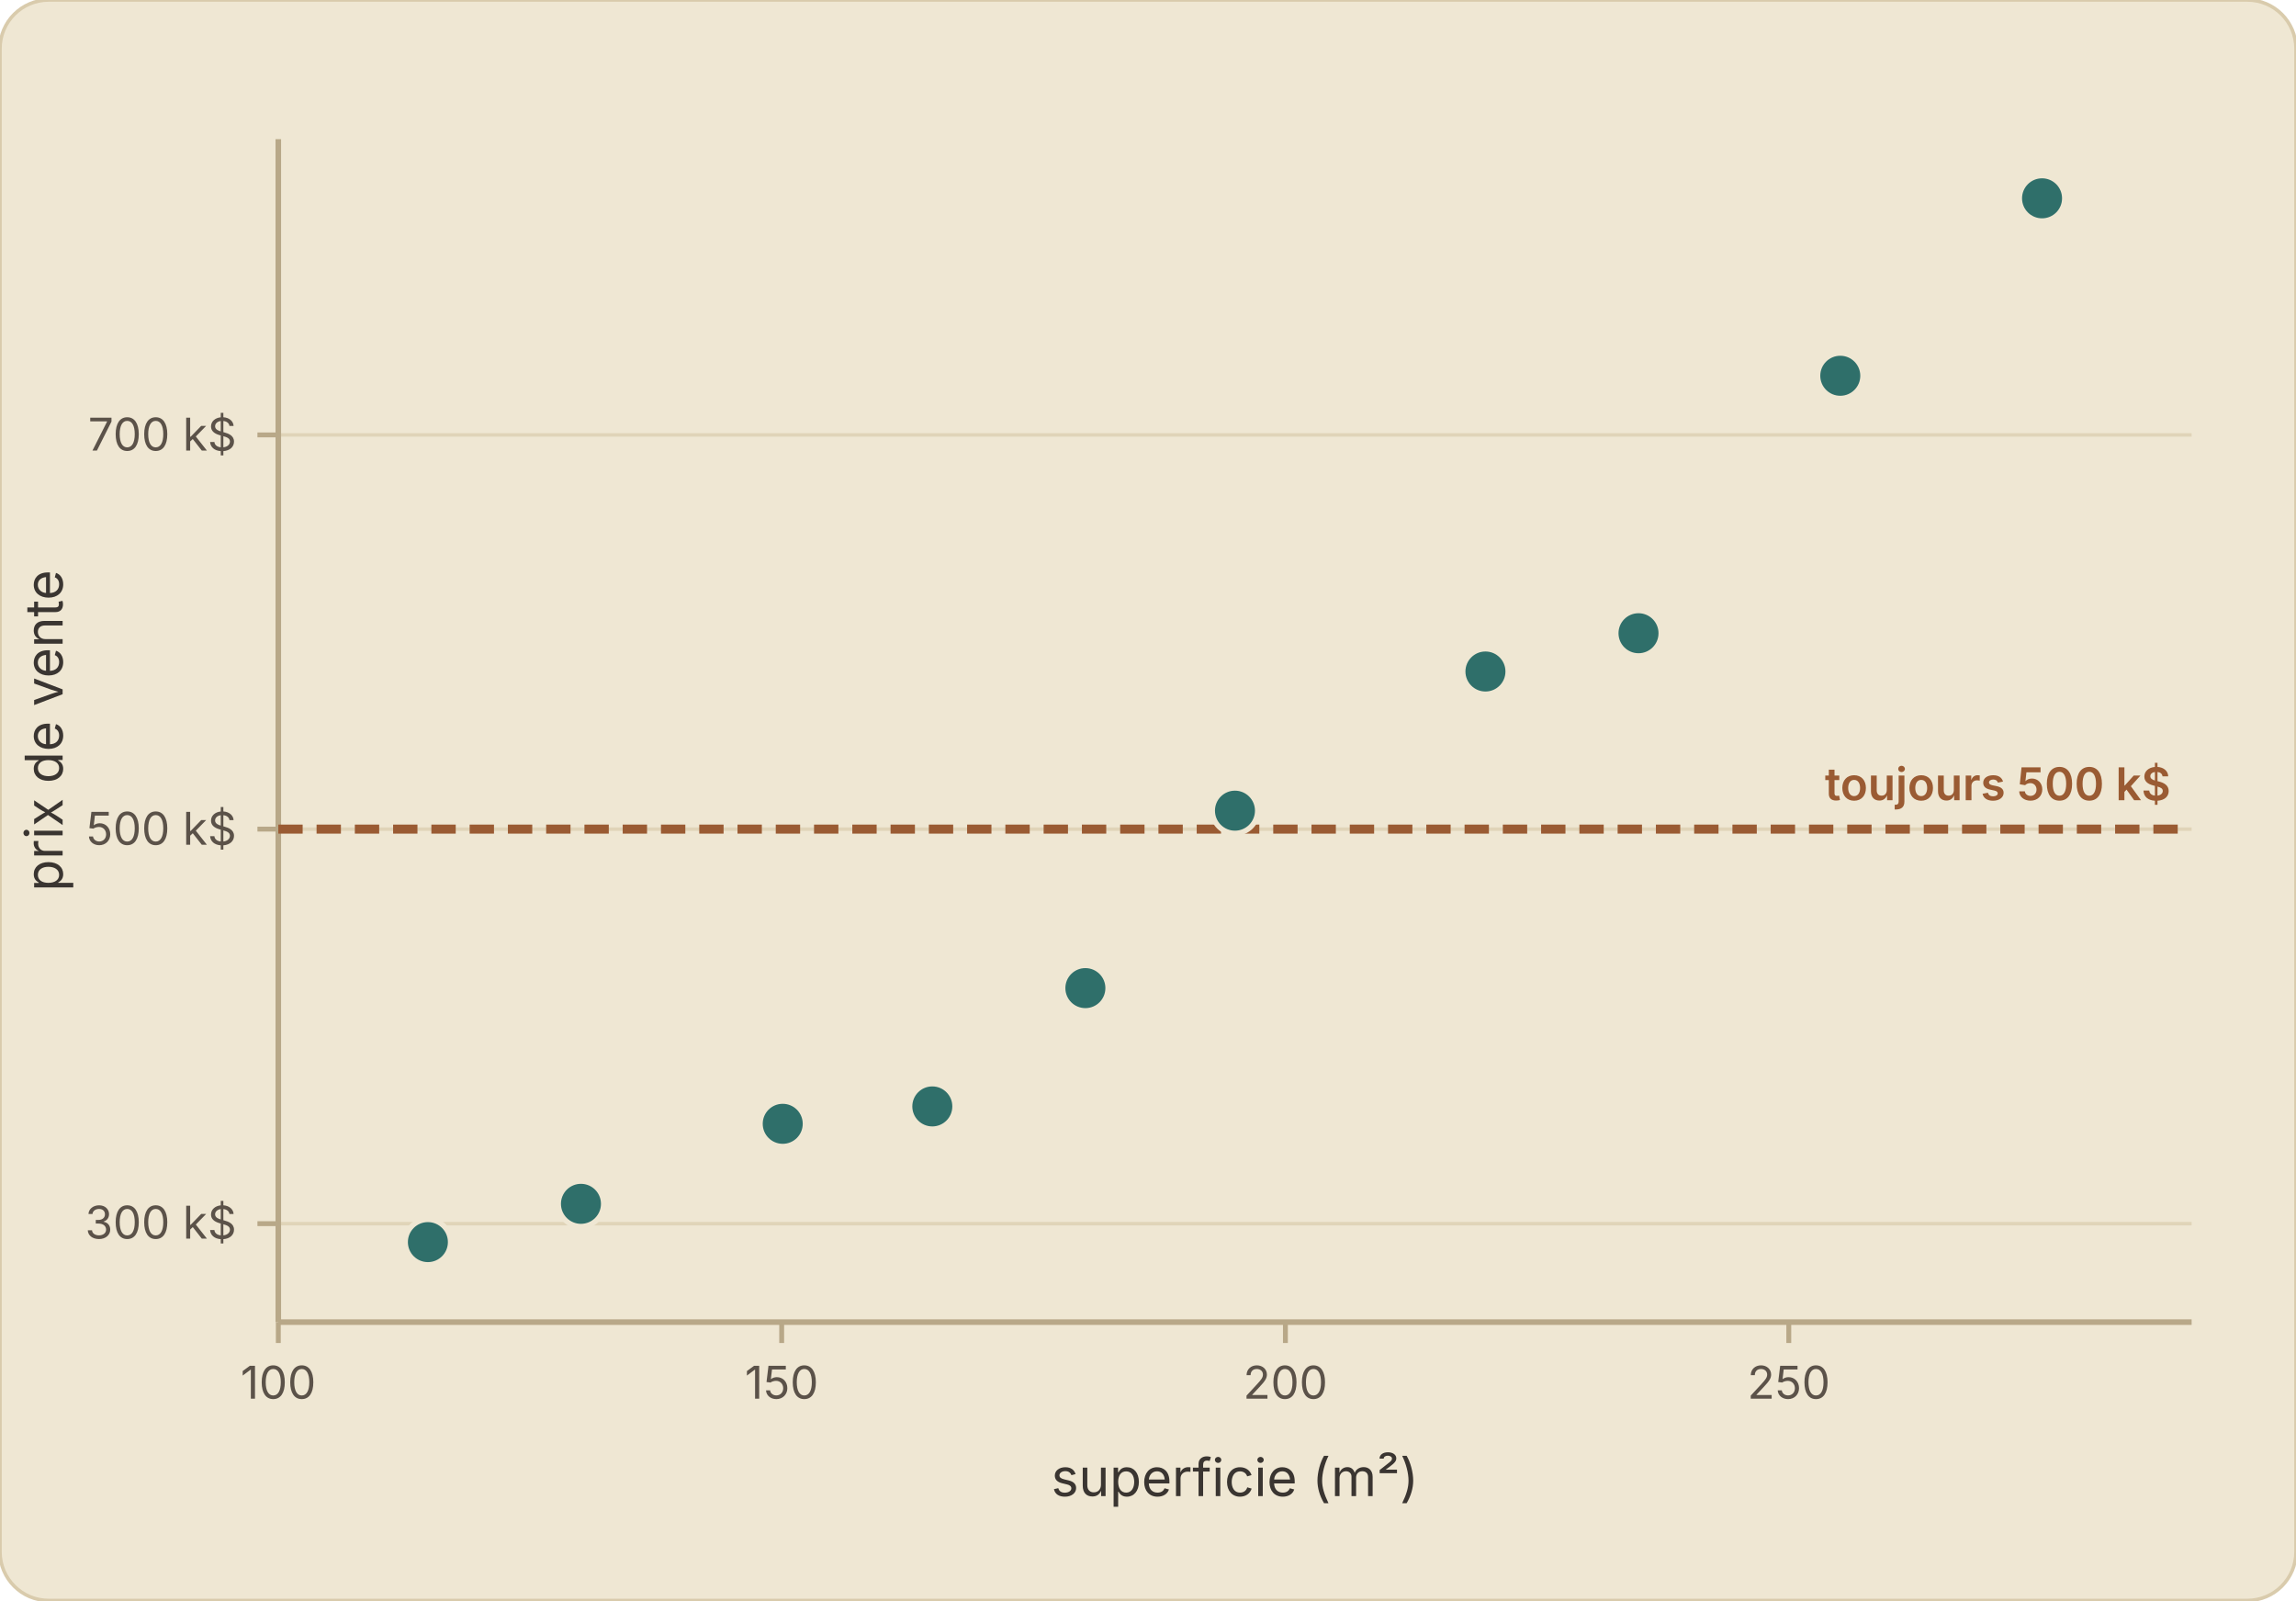
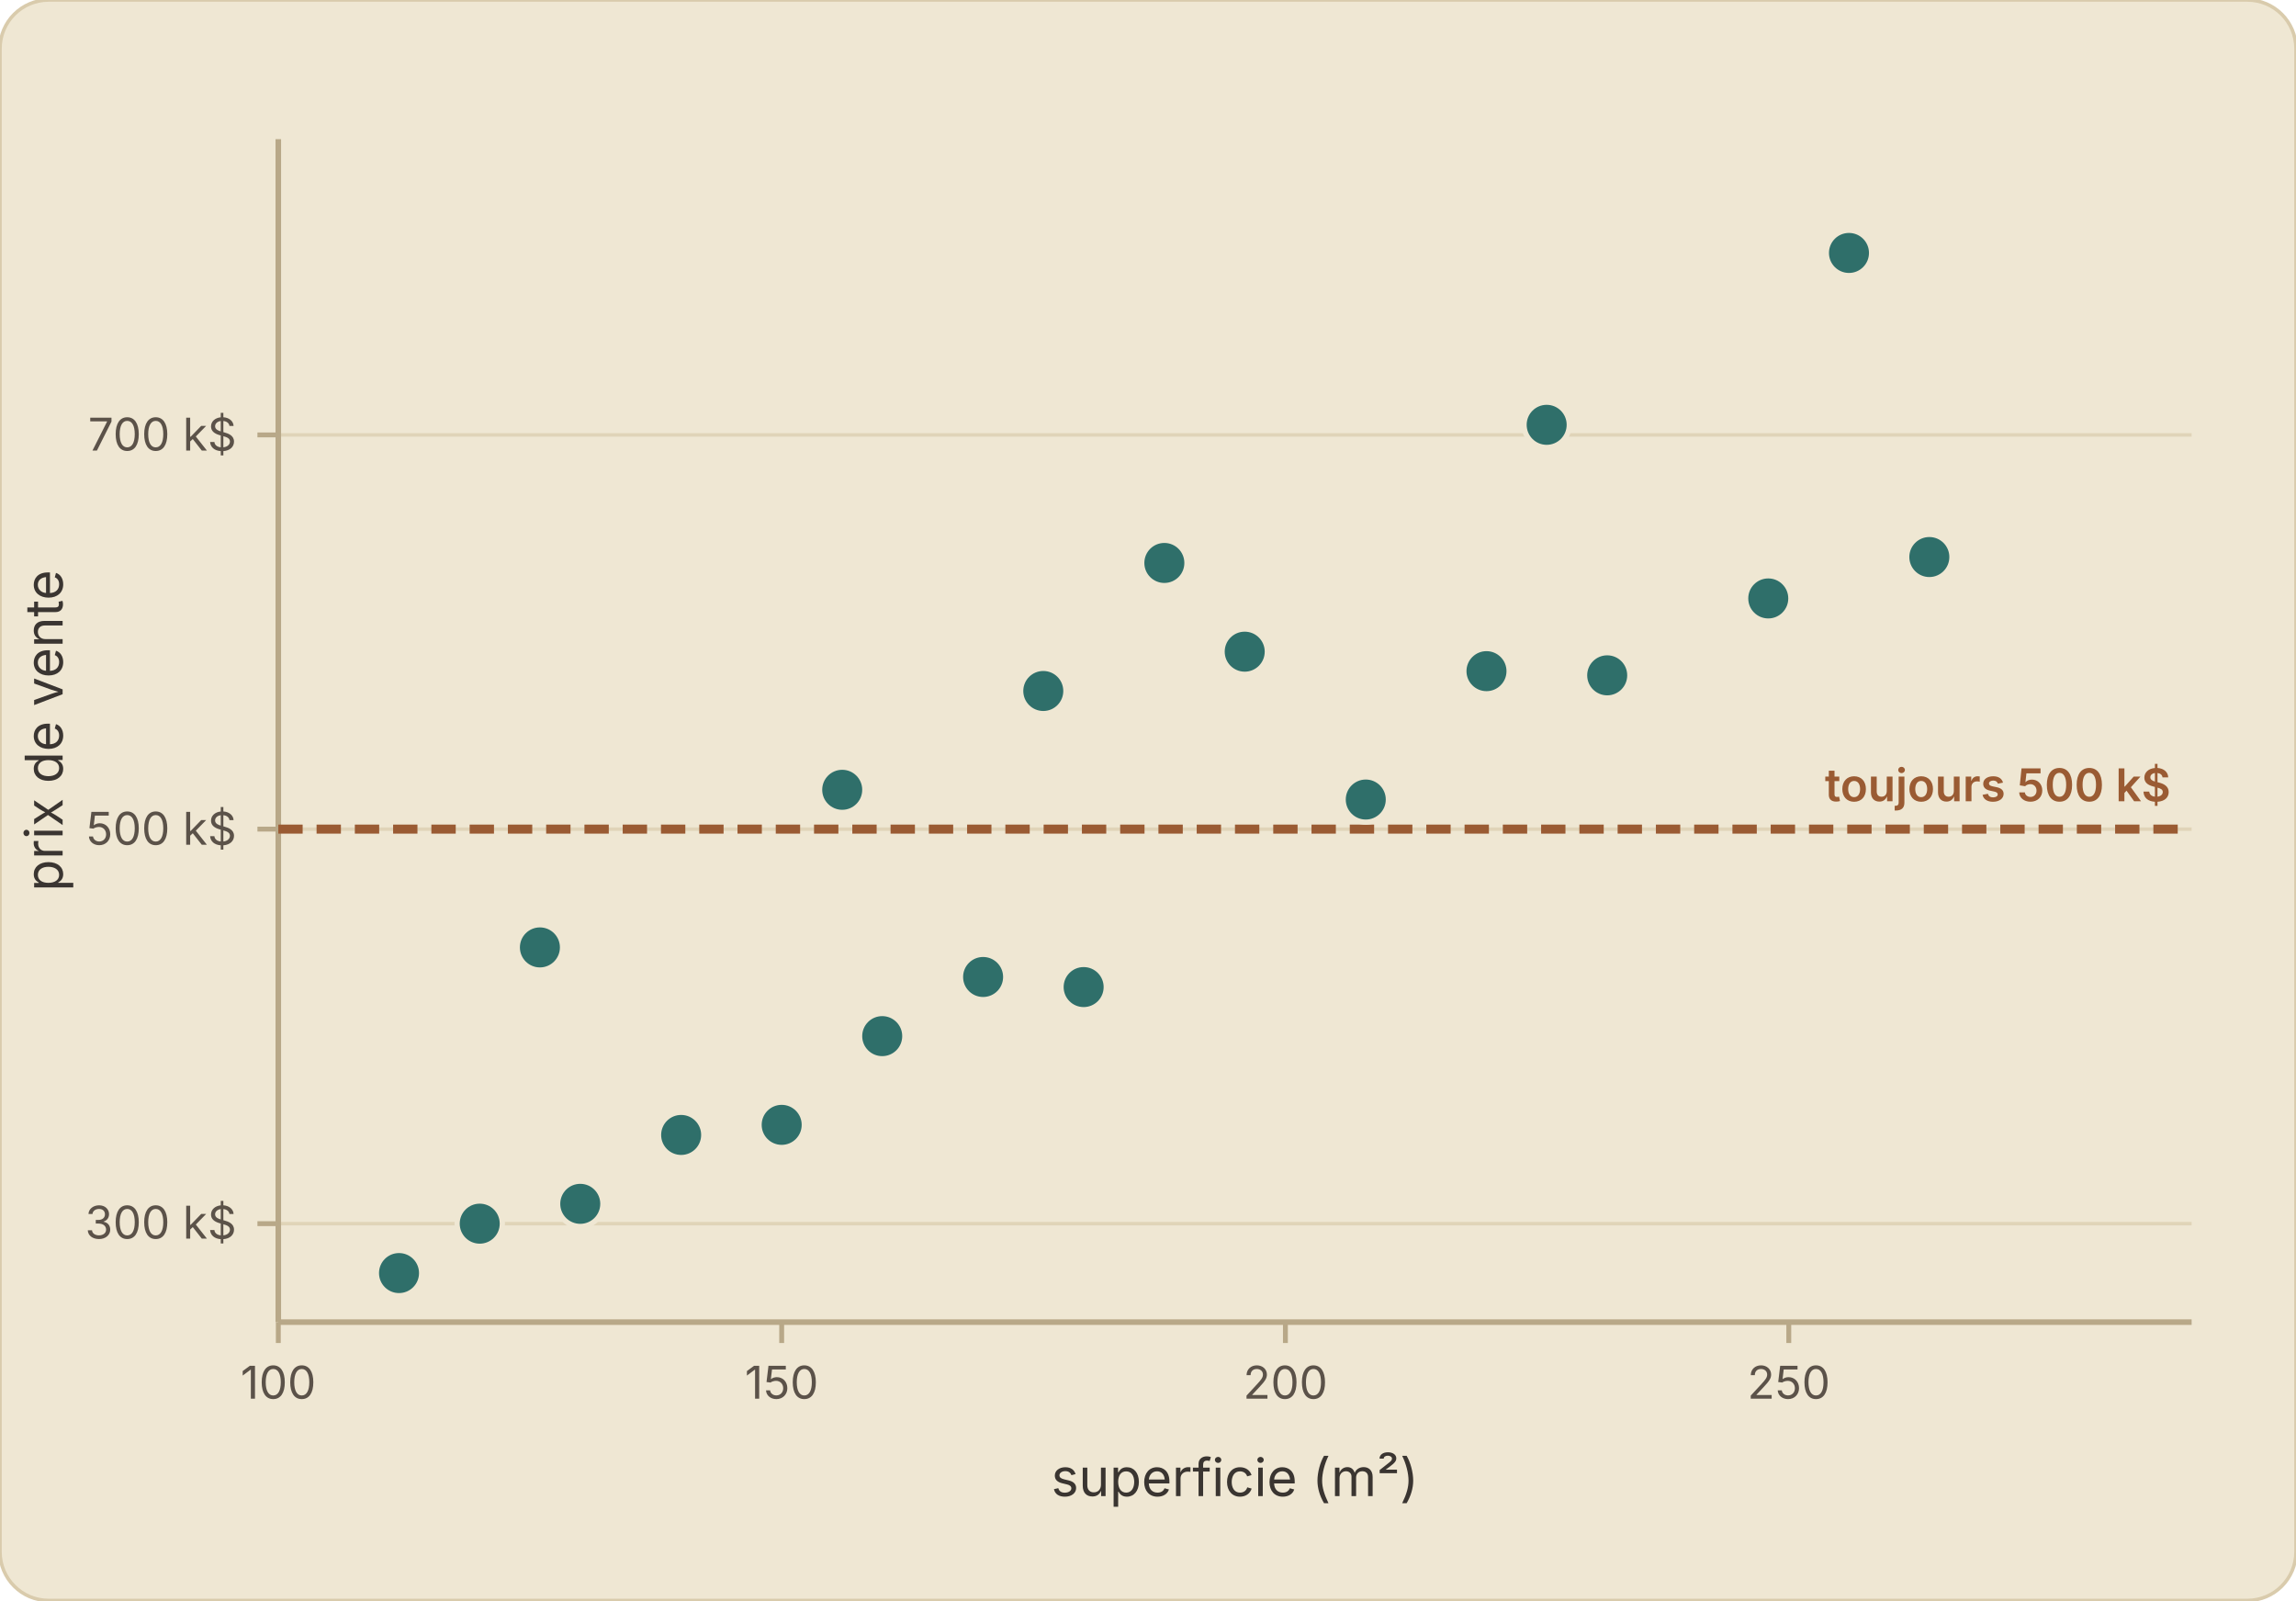
<svg xmlns="http://www.w3.org/2000/svg" viewBox="0 0 660 460" role="img" font-family="system-ui, -apple-system, sans-serif">
  <rect x="0" y="0" width="660" height="460" rx="14" fill="#efe7d3" stroke="#d9cbac" />
  <g stroke="#e0d4b8" stroke-width="1">
    <line x1="80" y1="351.7" x2="630" y2="351.7" />
    <line x1="80" y1="238.3" x2="630" y2="238.3" />
    <line x1="80" y1="125" x2="630" y2="125" />
  </g>
  <g stroke="#b8a888" stroke-width="1.6">
    <line x1="80" y1="40" x2="80" y2="380" />
    <line x1="80" y1="380" x2="630" y2="380" />
  </g>
  <g stroke="#b8a888" stroke-width="1.4">
    <line x1="80" y1="380" x2="80" y2="386" />
    <line x1="224.7" y1="380" x2="224.7" y2="386" />
    <line x1="369.5" y1="380" x2="369.5" y2="386" />
    <line x1="514.2" y1="380" x2="514.2" y2="386" />
  </g>
  <g font-size="13" fill="#5b5249" text-anchor="middle">
    <text x="80" y="402">100</text>
    <text x="224.7" y="402">150</text>
    <text x="369.5" y="402">200</text>
    <text x="514.2" y="402">250</text>
    <text x="355" y="430" font-size="15" fill="#3a3531">superficie (m²)</text>
  </g>
  <g stroke="#b8a888" stroke-width="1.4">
    <line x1="74" y1="351.7" x2="80" y2="351.7" />
    <line x1="74" y1="238.3" x2="80" y2="238.3" />
    <line x1="74" y1="125" x2="80" y2="125" />
  </g>
  <g font-size="13" fill="#5b5249" text-anchor="end">
    <text x="68" y="356">300 k$</text>
    <text x="68" y="242.8">500 k$</text>
    <text x="68" y="129.5">700 k$</text>
  </g>
  <text x="18" y="210" font-size="15" fill="#3a3531" text-anchor="middle" transform="rotate(-90 18 210)">prix de vente</text>
  <line x1="80" y1="238.3" x2="630" y2="238.3" stroke="#9a5b33" stroke-width="2.6" stroke-dasharray="7 4" />
-   <text x="624" y="230" font-size="13" fill="#9a5b33" text-anchor="end" font-weight="600">toujours 500 k$</text>
+   <text x="624" y="230.3" font-size="13" fill="#9a5b33" text-anchor="end" font-weight="600">toujours 500 k$</text>
  <g fill="#2f6f6a" stroke="#efe7d3" stroke-width="1.5">
-     <circle cx="123" cy="357" r="6.5" />
-     <circle cx="167" cy="346" r="6.5" />
-     <circle cx="225" cy="323" r="6.5" />
-     <circle cx="268" cy="318" r="6.5" />
-     <circle cx="312" cy="284" r="6.5" />
-     <circle cx="355" cy="233" r="6.5" />
-     <circle cx="427" cy="193" r="6.5" />
-     <circle cx="471" cy="182" r="6.5" />
-     <circle cx="529" cy="108" r="6.5" />
-     <circle cx="587" cy="57" r="6.5" />
+     <circle cx="114.7" cy="365.9" r="6.5" />
+     <circle cx="137.9" cy="351.7" r="6.5" />
+     <circle cx="155.2" cy="272.3" r="6.5" />
+     <circle cx="166.8" cy="346.0" r="6.5" />
+     <circle cx="195.8" cy="326.2" r="6.5" />
+     <circle cx="224.7" cy="323.3" r="6.5" />
+     <circle cx="242.1" cy="227.0" r="6.5" />
+     <circle cx="253.6" cy="297.8" r="6.5" />
+     <circle cx="282.6" cy="280.8" r="6.5" />
+     <circle cx="299.9" cy="198.6" r="6.5" />
+     <circle cx="311.5" cy="283.7" r="6.5" />
+     <circle cx="334.7" cy="161.8" r="6.5" />
+     <circle cx="357.8" cy="187.3" r="6.5" />
+     <circle cx="392.6" cy="229.8" r="6.5" />
+     <circle cx="427.3" cy="192.9" r="6.5" />
+     <circle cx="444.6" cy="122.1" r="6.5" />
+     <circle cx="462.0" cy="194.1" r="6.5" />
+     <circle cx="508.3" cy="172.0" r="6.5" />
+     <circle cx="531.5" cy="72.7" r="6.5" />
+     <circle cx="554.6" cy="160.1" r="6.5" />
  </g>
</svg>
